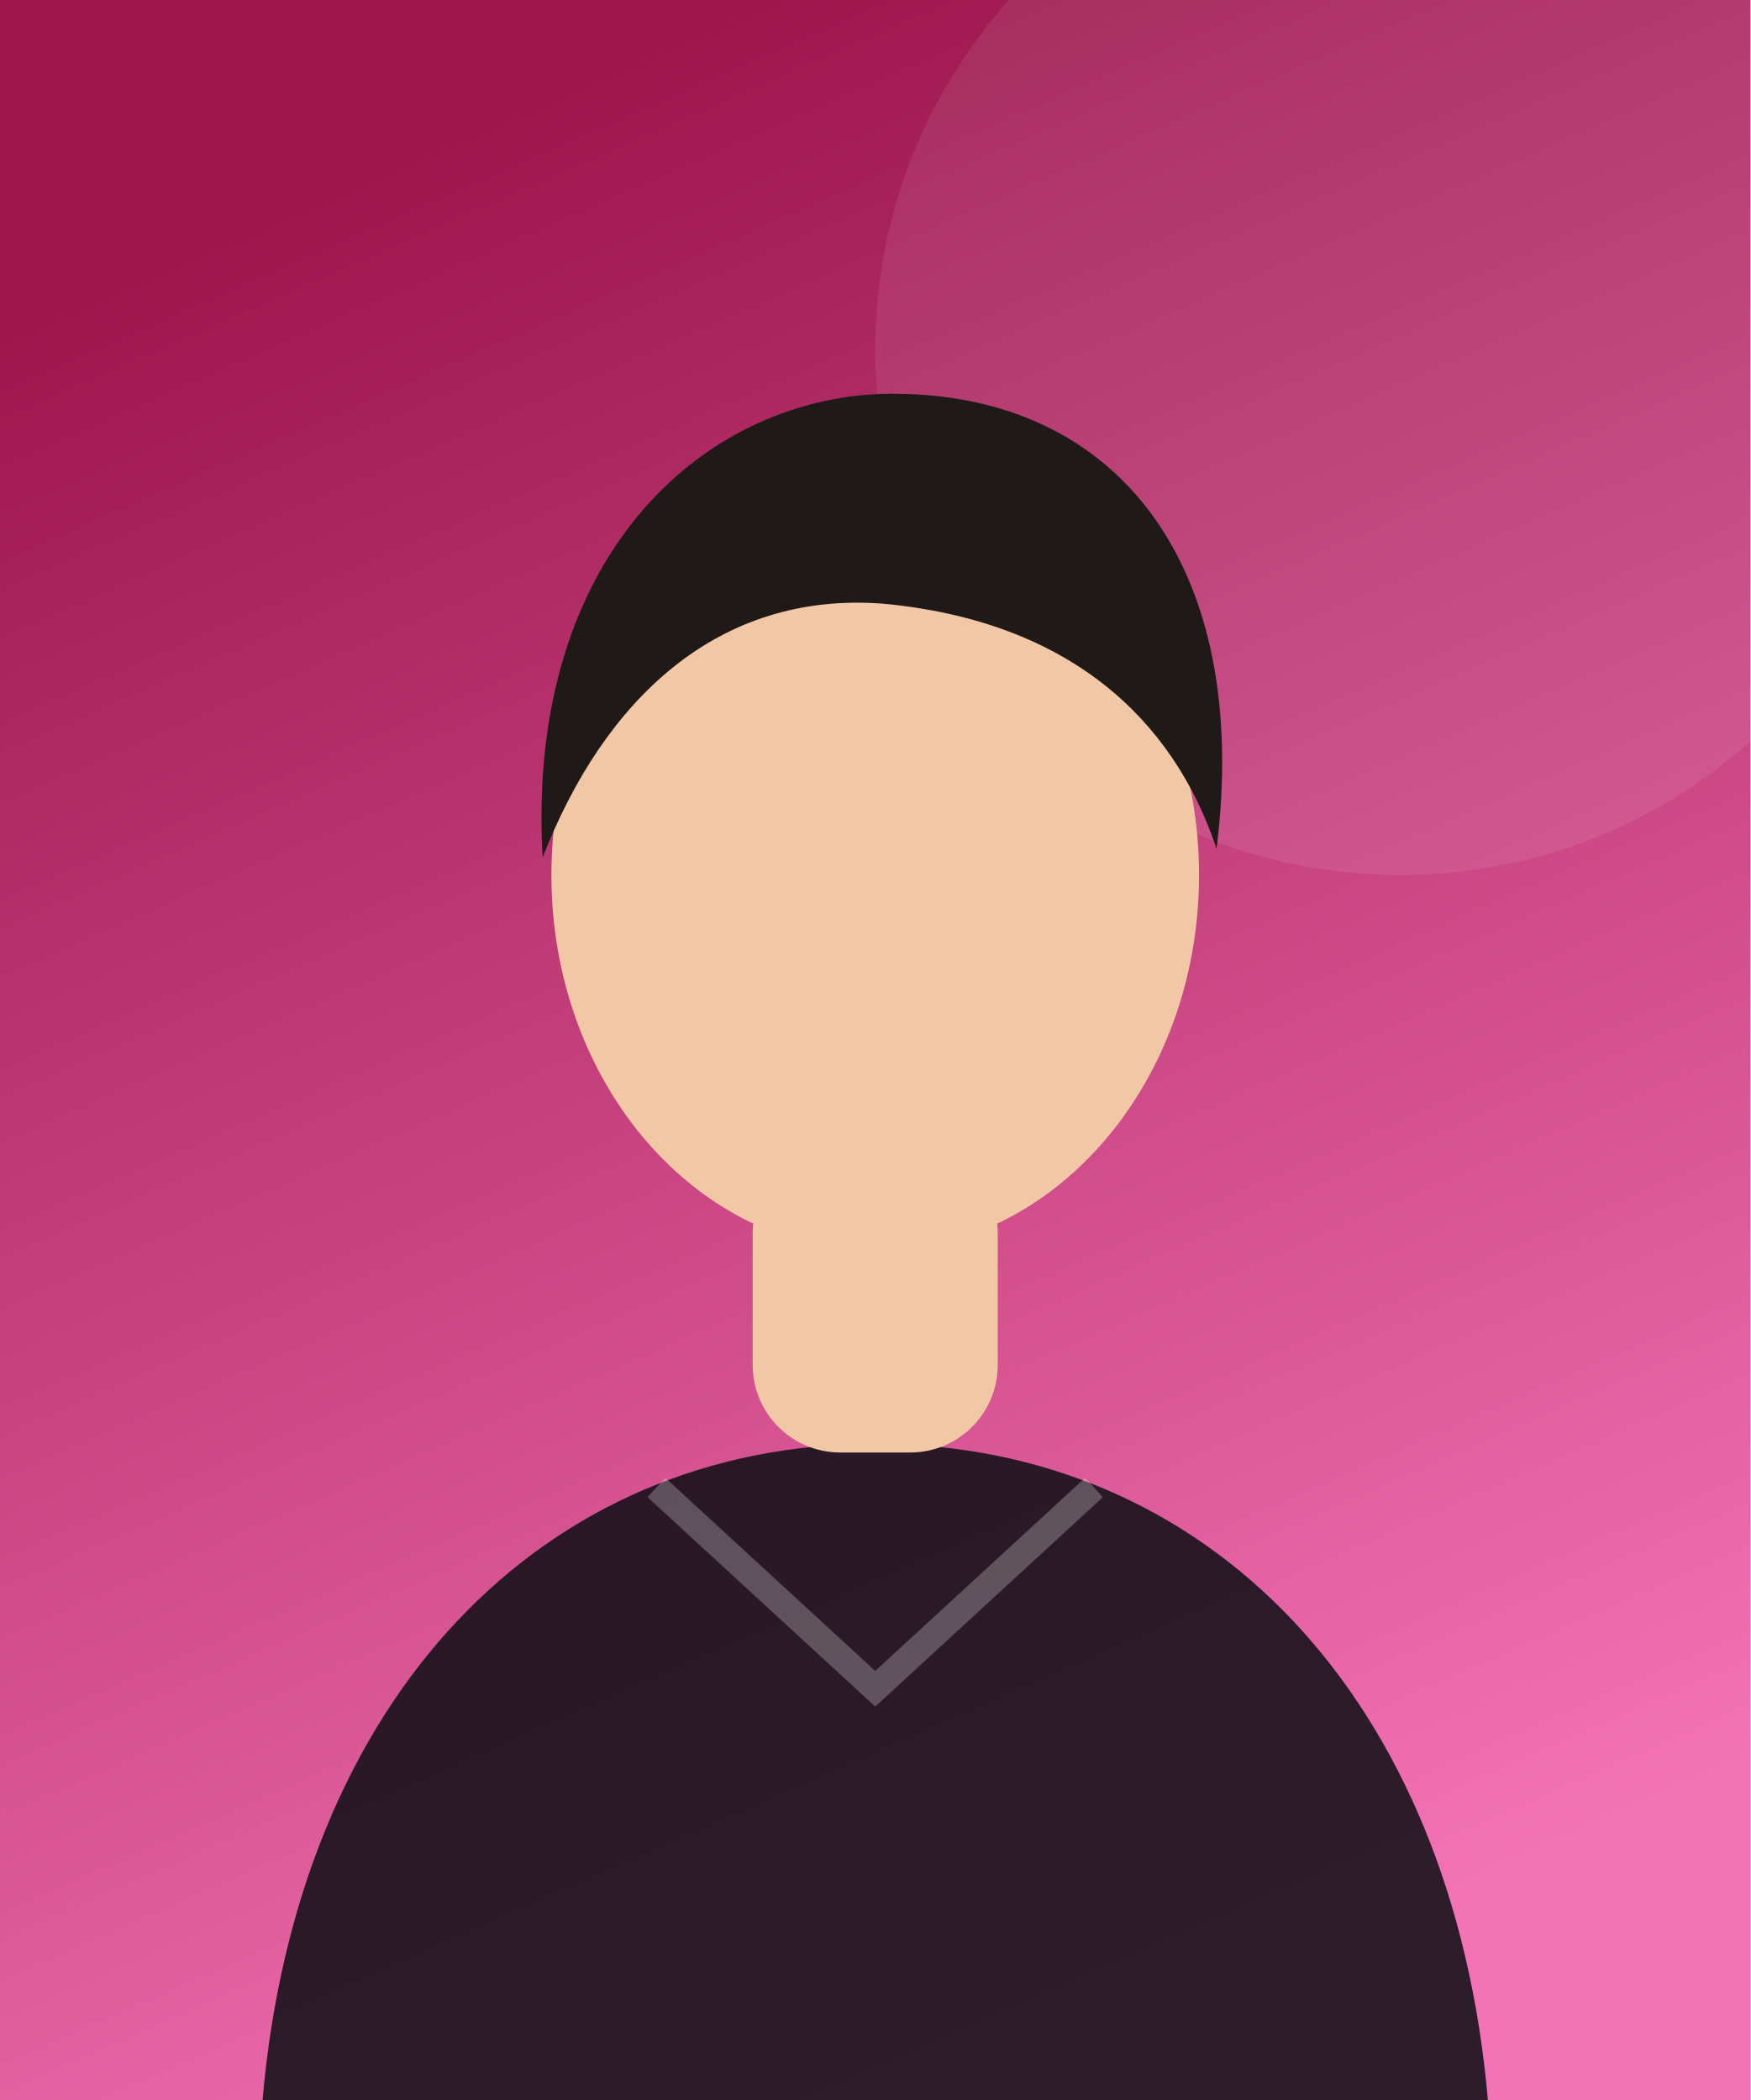
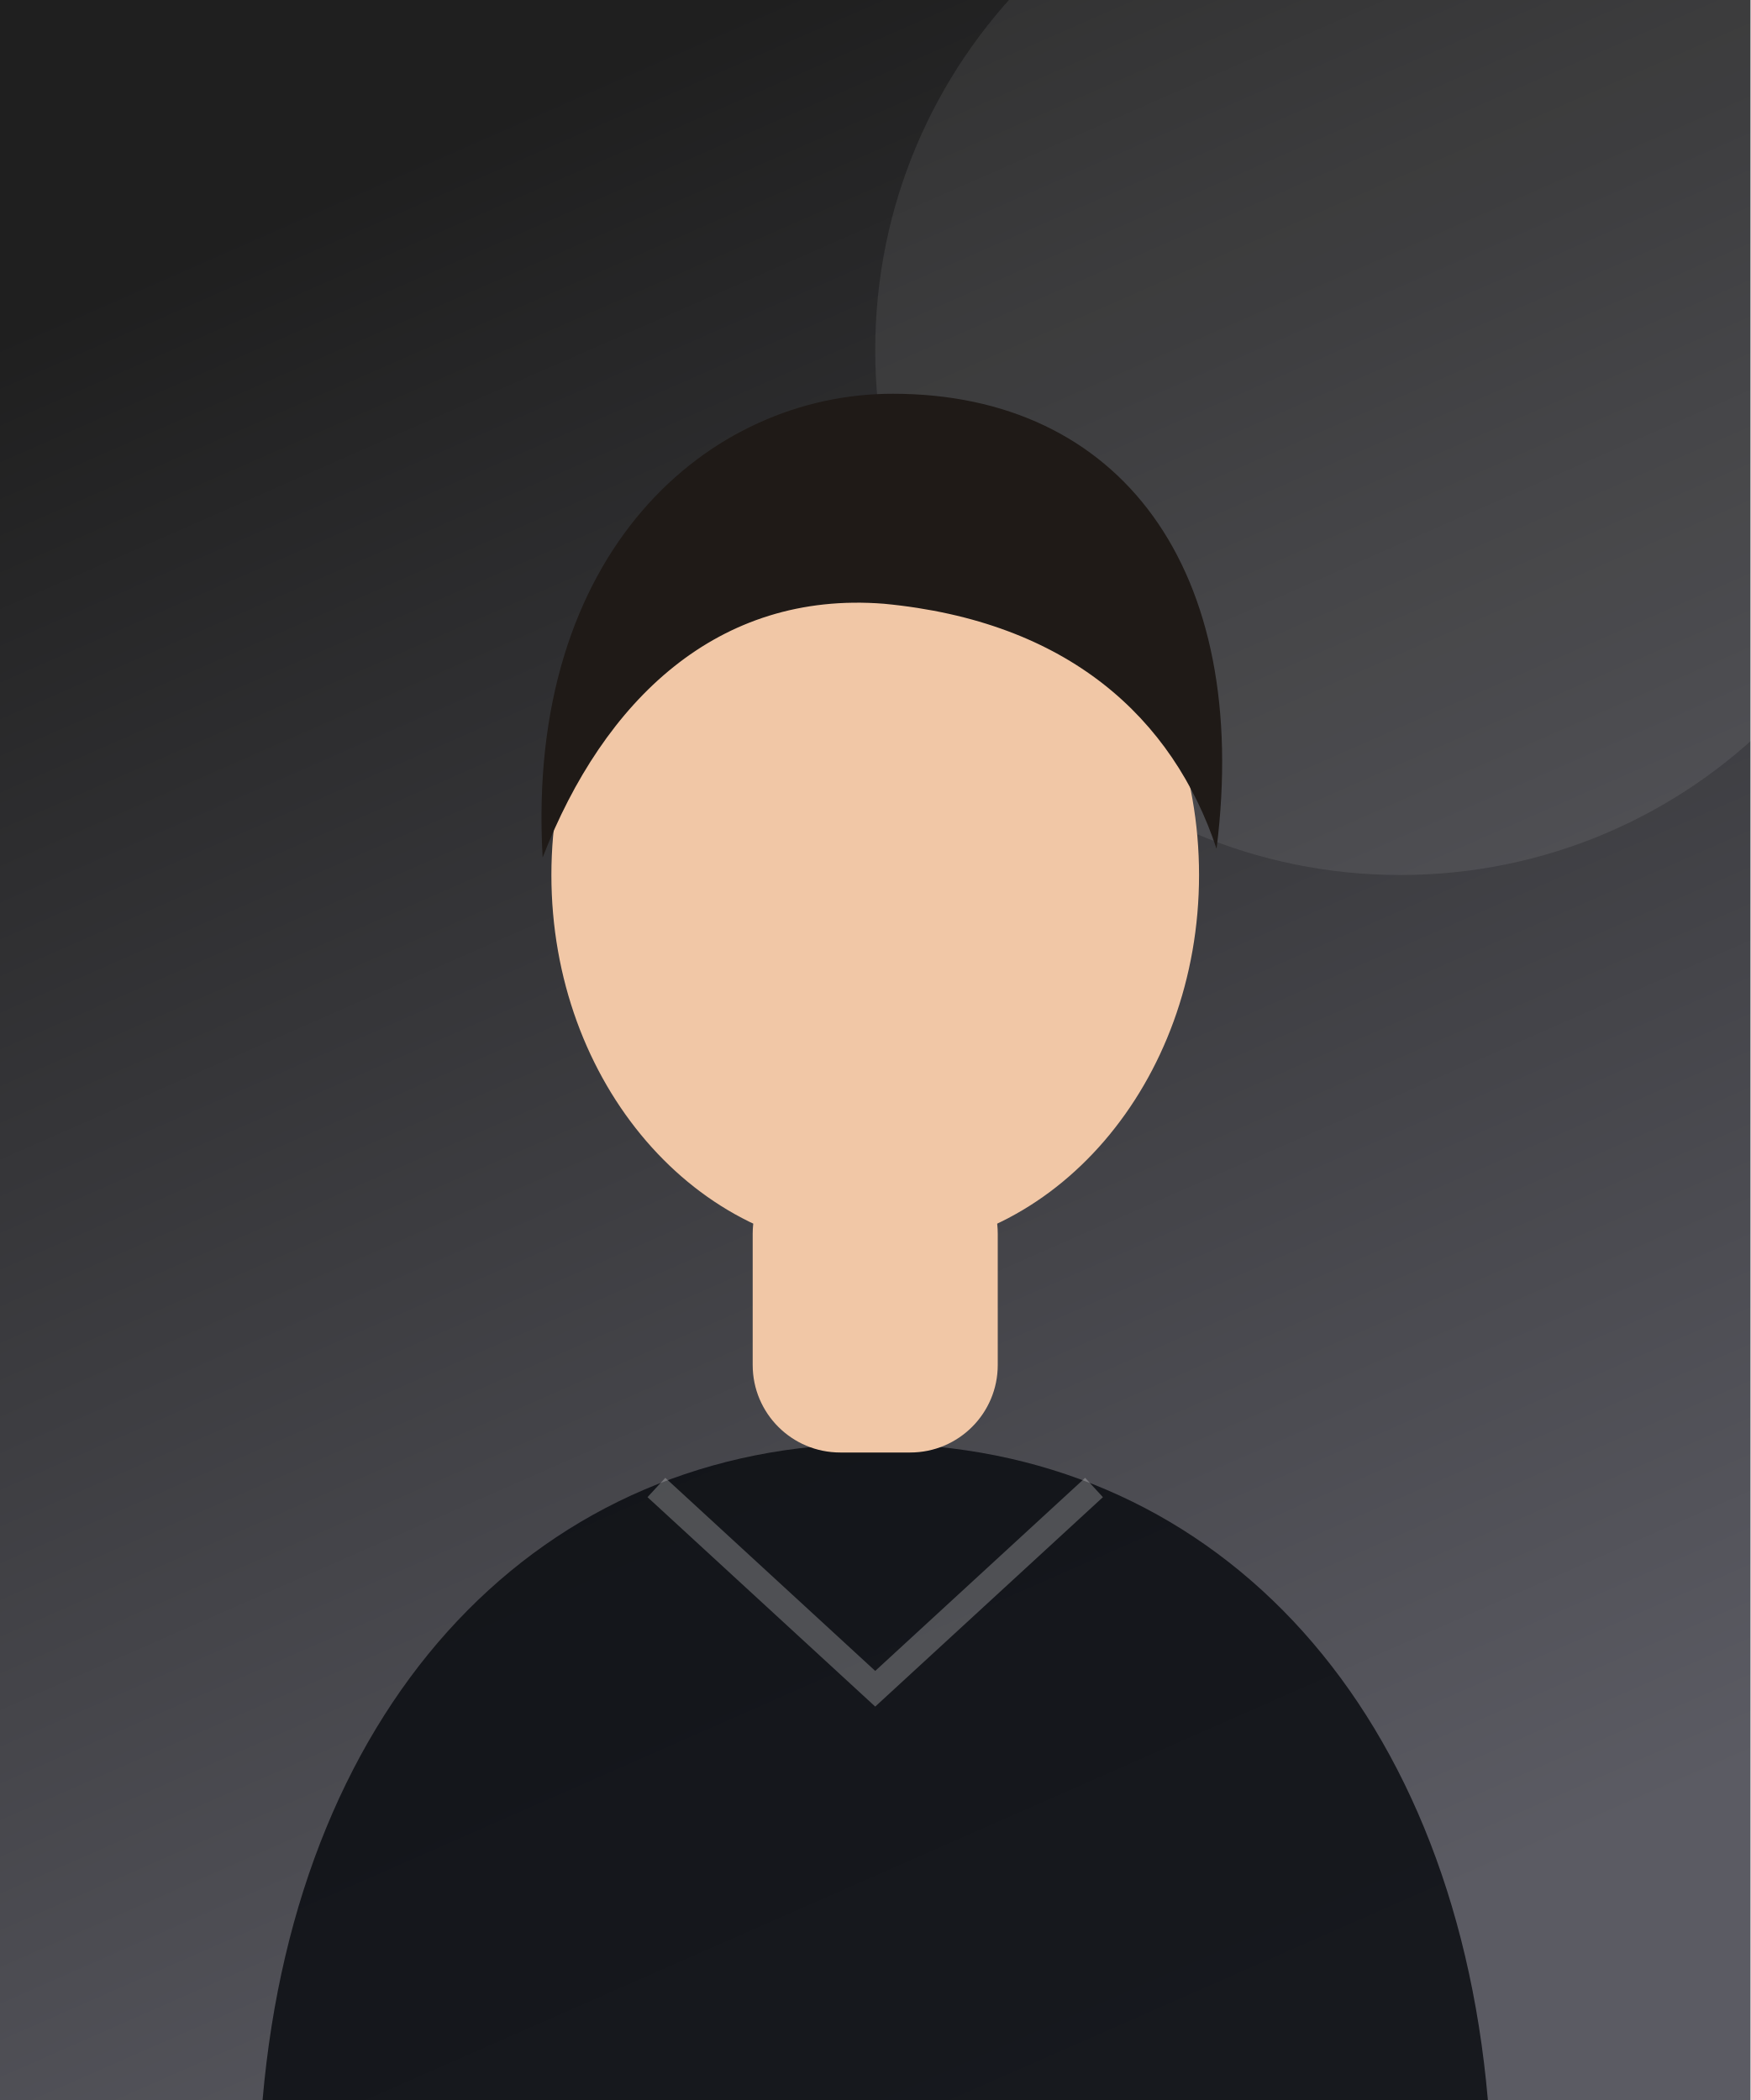
<svg xmlns="http://www.w3.org/2000/svg" viewBox="0 0 400 480" width="400" height="480">
  <defs>
    <linearGradient id="g" gradientTransform="rotate(70 .5 .5)">
-       <stop offset="0" stop-color="#9D174D" />
-       <stop offset="1" stop-color="#F472B6" />
+       <stop offset="0" stop-color="#1F1F1F" />
+       <stop offset="1" stop-color="#5B5B63" />
    </linearGradient>
  </defs>
  <rect width="400" height="480" fill="url(#g)" />
  <circle cx="320" cy="80" r="120" fill="#fff" opacity=".08" />
  <path d="M60 480c8-92 64-150 140-150s132 58 140 150z" fill="#0B0D12" opacity=".85" />
  <path d="M150 340l50 46 50-46" fill="none" stroke="#fff" stroke-opacity=".25" stroke-width="6" />
  <rect x="172" y="262" width="56" height="70" rx="20" fill="#F1C7A6" />
  <ellipse cx="200" cy="200" rx="74" ry="86" fill="#F1C7A6" />
  <path d="M124 196c-4-70 38-106 80-106 52 0 82 40 74 104-10-30-34-52-76-56-38-3-64 22-78 58z" fill="#1F1A17" />
</svg>
